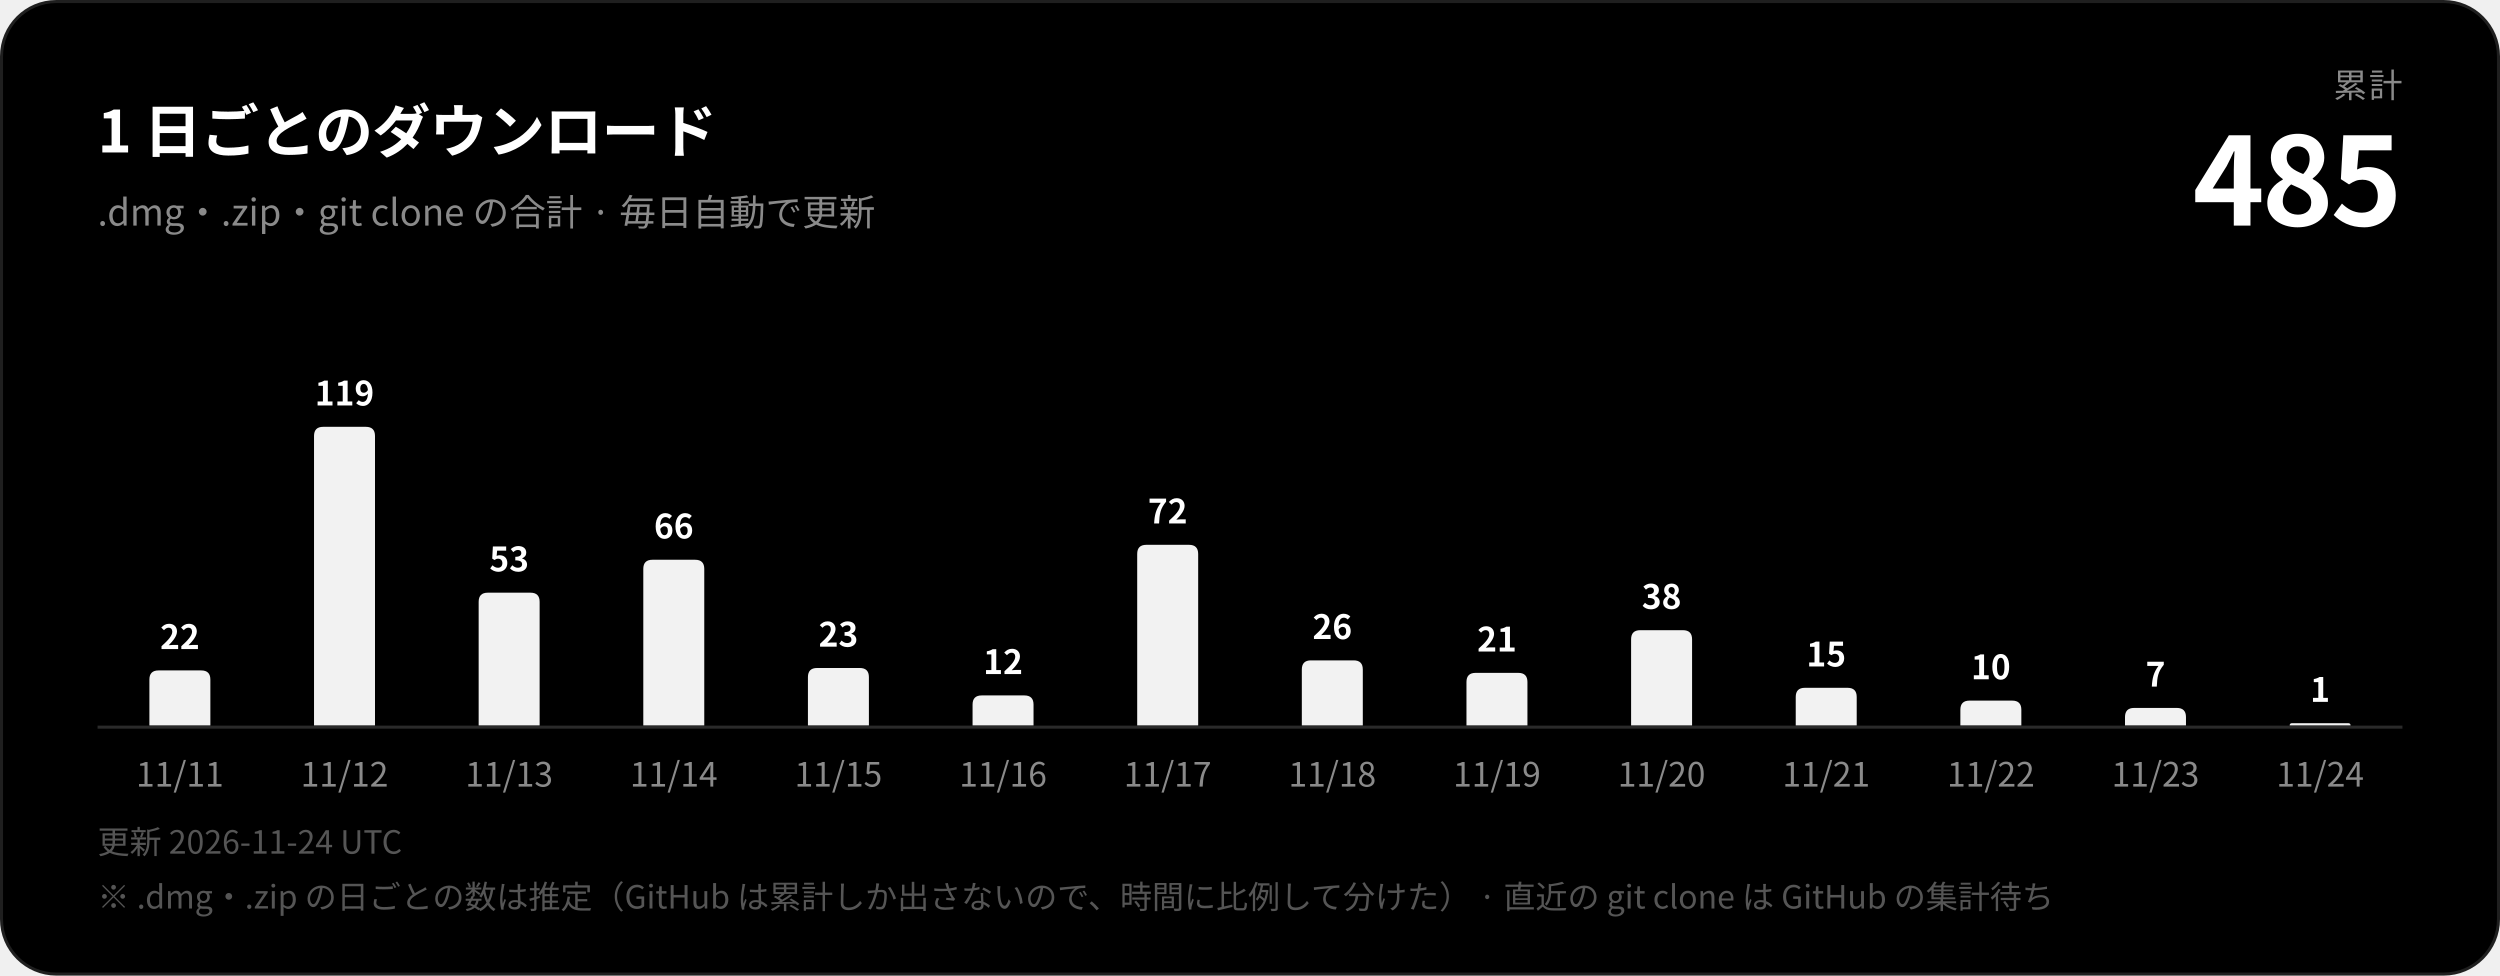
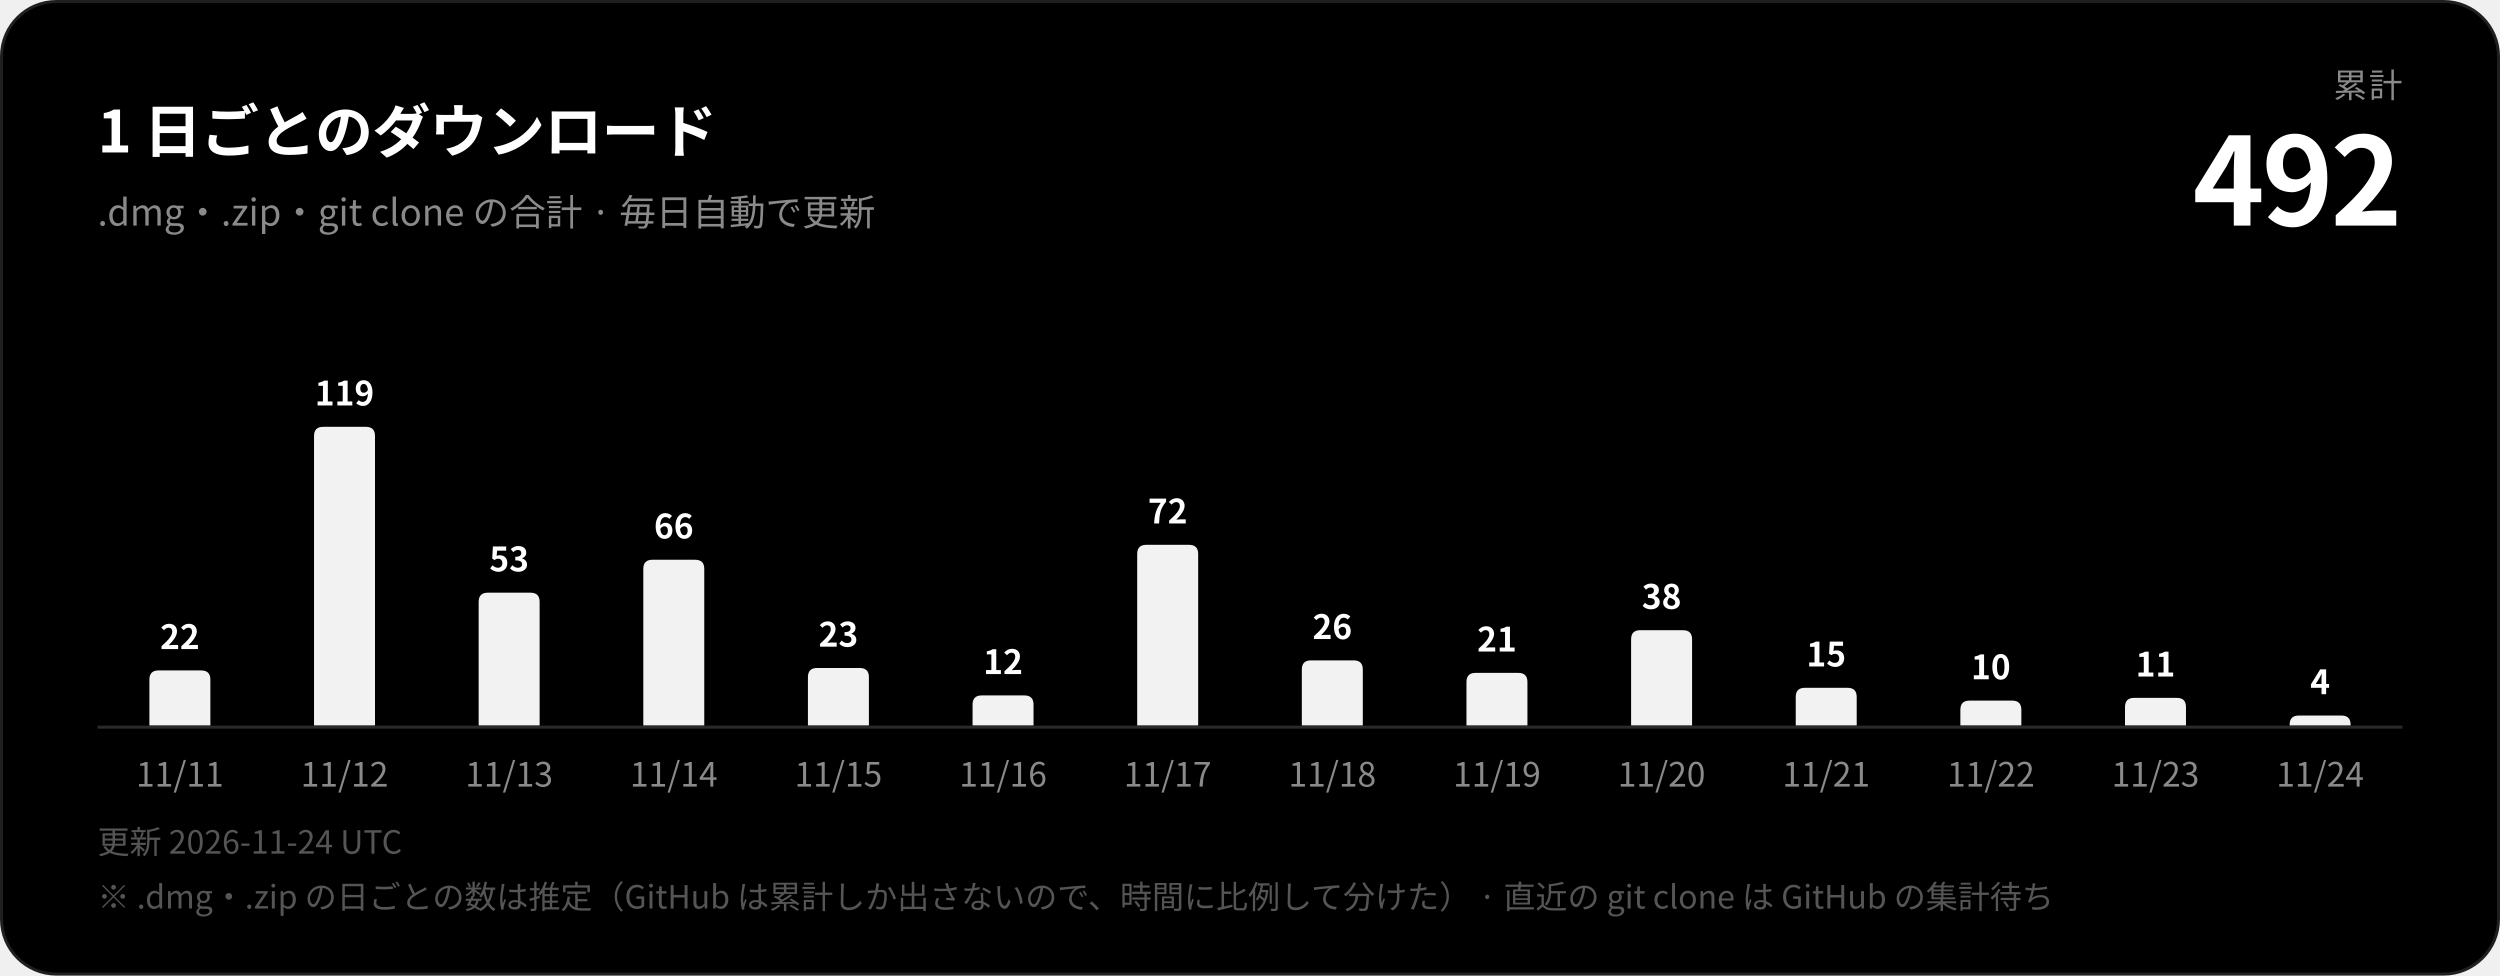
<svg xmlns="http://www.w3.org/2000/svg" width="820" height="320" viewBox="0 0 820 320" role="img" aria-label="1 日ごとのダウンロード">
  <rect x="0.5" y="0.5" width="819" height="319" rx="18" fill="#000000" stroke="#1f1f1f" />
  <g font-family="-apple-system, BlinkMacSystemFont, 'SF Pro Display', 'Segoe UI', 'Hiragino Sans', 'Hiragino Kaku Gothic ProN', 'Noto Sans CJK JP', 'Noto Sans JP', 'PingFang SC', 'Microsoft YaHei', sans-serif" style="font-variant-numeric: tabular-nums">
    <text x="32" y="50" font-size="19" font-weight="600" fill="#ffffff" letter-spacing="-0.2">1 日ごとのダウンロード</text>
    <text x="32" y="74" font-size="12" fill="#8a8a8a">.dmg・.zip・git clone の合計 · 毎日自動で更新</text>
    <text x="788" y="32" font-size="11" fill="#8a8a8a" text-anchor="end" letter-spacing="0.6">累計</text>
-     <text x="788" y="74" font-size="40" font-weight="700" fill="#ffffff" text-anchor="end" letter-spacing="-1">485</text>
+     <text x="788" y="74" font-size="40" font-weight="700" fill="#ffffff" text-anchor="end" letter-spacing="-1">492</text>
    <path d="M49.0,238.0V222.9Q49.0,219.9 52.0,219.9H66.0Q69.0,219.9 69.0,222.9V238.0Z" fill="#f2f2f2" />
    <text x="59.0" y="212.9" font-size="11" font-weight="600" fill="#ffffff" text-anchor="middle">22</text>
    <text x="59.0" y="258" font-size="11" fill="#8a8a8a" text-anchor="middle">11/11</text>
    <path d="M103.0,238.0V143.0Q103.0,140.0 106.0,140.0H120.0Q123.0,140.0 123.0,143.0V238.0Z" fill="#f2f2f2" />
    <text x="113.0" y="133.0" font-size="11" font-weight="600" fill="#ffffff" text-anchor="middle">119</text>
    <text x="113.0" y="258" font-size="11" fill="#8a8a8a" text-anchor="middle">11/12</text>
    <path d="M157.0,238.0V197.4Q157.0,194.4 160.0,194.4H174.0Q177.0,194.4 177.0,197.4V238.0Z" fill="#f2f2f2" />
    <text x="167.0" y="187.4" font-size="11" font-weight="600" fill="#ffffff" text-anchor="middle">53</text>
    <text x="167.0" y="258" font-size="11" fill="#8a8a8a" text-anchor="middle">11/13</text>
    <path d="M211.0,238.0V186.6Q211.0,183.6 214.0,183.6H228.0Q231.0,183.6 231.0,186.6V238.0Z" fill="#f2f2f2" />
    <text x="221.0" y="176.6" font-size="11" font-weight="600" fill="#ffffff" text-anchor="middle">66</text>
    <text x="221.0" y="258" font-size="11" fill="#8a8a8a" text-anchor="middle">11/14</text>
    <path d="M265.0,238.0V222.1Q265.0,219.1 268.0,219.1H282.0Q285.0,219.1 285.0,222.1V238.0Z" fill="#f2f2f2" />
    <text x="275.0" y="212.1" font-size="11" font-weight="600" fill="#ffffff" text-anchor="middle">23</text>
    <text x="275.0" y="258" font-size="11" fill="#8a8a8a" text-anchor="middle">11/15</text>
    <path d="M319.0,238.0V231.1Q319.0,228.1 322.0,228.1H336.0Q339.0,228.1 339.0,231.1V238.0Z" fill="#f2f2f2" />
    <text x="329.0" y="221.1" font-size="11" font-weight="600" fill="#ffffff" text-anchor="middle">12</text>
    <text x="329.0" y="258" font-size="11" fill="#8a8a8a" text-anchor="middle">11/16</text>
    <path d="M373.0,238.0V181.7Q373.0,178.7 376.0,178.7H390.0Q393.0,178.7 393.0,181.7V238.0Z" fill="#f2f2f2" />
    <text x="383.0" y="171.7" font-size="11" font-weight="600" fill="#ffffff" text-anchor="middle">72</text>
    <text x="383.0" y="258" font-size="11" fill="#8a8a8a" text-anchor="middle">11/17</text>
    <path d="M427.0,238.0V219.6Q427.0,216.6 430.0,216.6H444.0Q447.0,216.6 447.0,219.6V238.0Z" fill="#f2f2f2" />
    <text x="437.0" y="209.6" font-size="11" font-weight="600" fill="#ffffff" text-anchor="middle">26</text>
    <text x="437.0" y="258" font-size="11" fill="#8a8a8a" text-anchor="middle">11/18</text>
    <path d="M481.0,238.0V223.7Q481.0,220.7 484.0,220.7H498.0Q501.0,220.7 501.0,223.7V238.0Z" fill="#f2f2f2" />
    <text x="491.0" y="213.7" font-size="11" font-weight="600" fill="#ffffff" text-anchor="middle">21</text>
    <text x="491.0" y="258" font-size="11" fill="#8a8a8a" text-anchor="middle">11/19</text>
    <path d="M535.0,238.0V209.7Q535.0,206.7 538.0,206.7H552.0Q555.0,206.7 555.0,209.7V238.0Z" fill="#f2f2f2" />
    <text x="545.0" y="199.7" font-size="11" font-weight="600" fill="#ffffff" text-anchor="middle">38</text>
    <text x="545.0" y="258" font-size="11" fill="#8a8a8a" text-anchor="middle">11/20</text>
    <path d="M589.0,238.0V228.6Q589.0,225.6 592.0,225.6H606.0Q609.0,225.6 609.0,228.6V238.0Z" fill="#f2f2f2" />
    <text x="599.0" y="218.6" font-size="11" font-weight="600" fill="#ffffff" text-anchor="middle">15</text>
    <text x="599.0" y="258" font-size="11" fill="#8a8a8a" text-anchor="middle">11/21</text>
    <path d="M643.0,238.0V232.8Q643.0,229.8 646.0,229.8H660.0Q663.0,229.8 663.0,232.8V238.0Z" fill="#f2f2f2" />
    <text x="653.0" y="222.8" font-size="11" font-weight="600" fill="#ffffff" text-anchor="middle">10</text>
    <text x="653.0" y="258" font-size="11" fill="#8a8a8a" text-anchor="middle">11/22</text>
-     <path d="M697.0,238.0V235.2Q697.0,232.2 700.0,232.2H714.0Q717.0,232.2 717.0,235.2V238.0Z" fill="#f2f2f2" />
-     <text x="707.0" y="225.2" font-size="11" font-weight="600" fill="#ffffff" text-anchor="middle">7</text>
+     <path d="M697.0,238.0V231.9Q697.0,228.9 700.0,228.9H714.0Q717.0,228.9 717.0,231.9V238.0Z" fill="#f2f2f2" />
+     <text x="707.0" y="221.9" font-size="11" font-weight="600" fill="#ffffff" text-anchor="middle">11</text>
    <text x="707.0" y="258" font-size="11" fill="#8a8a8a" text-anchor="middle">11/23</text>
-     <path d="M751.0,238.0V238.0Q751.0,237.2 751.8,237.2H770.2Q771.0,237.2 771.0,238.0V238.0Z" fill="#f2f2f2" />
-     <text x="761.0" y="230.2" font-size="11" font-weight="600" fill="#ffffff" text-anchor="middle">1</text>
+     <path d="M751.0,238.0V237.7Q751.0,234.7 754.0,234.7H768.0Q771.0,234.7 771.0,237.7V238.0Z" fill="#f2f2f2" />
+     <text x="761.0" y="227.7" font-size="11" font-weight="600" fill="#ffffff" text-anchor="middle">4</text>
    <text x="761.0" y="258" font-size="11" fill="#8a8a8a" text-anchor="middle">11/24</text>
    <line x1="32" y1="238.5" x2="788" y2="238.5" stroke="#2a2a2a" stroke-width="1" />
    <text x="32" y="280" font-size="10.5" fill="#555555">更新 2026-11-24 UTC</text>
    <text x="32" y="298" font-size="10.5" fill="#555555">※ .dmg・.zip の日ごとの数は推定（GitHub は累計しか出さないので、時間に比例して分けた） · 直近の git clone は GitHub の集計待ち</text>
  </g>
</svg>
